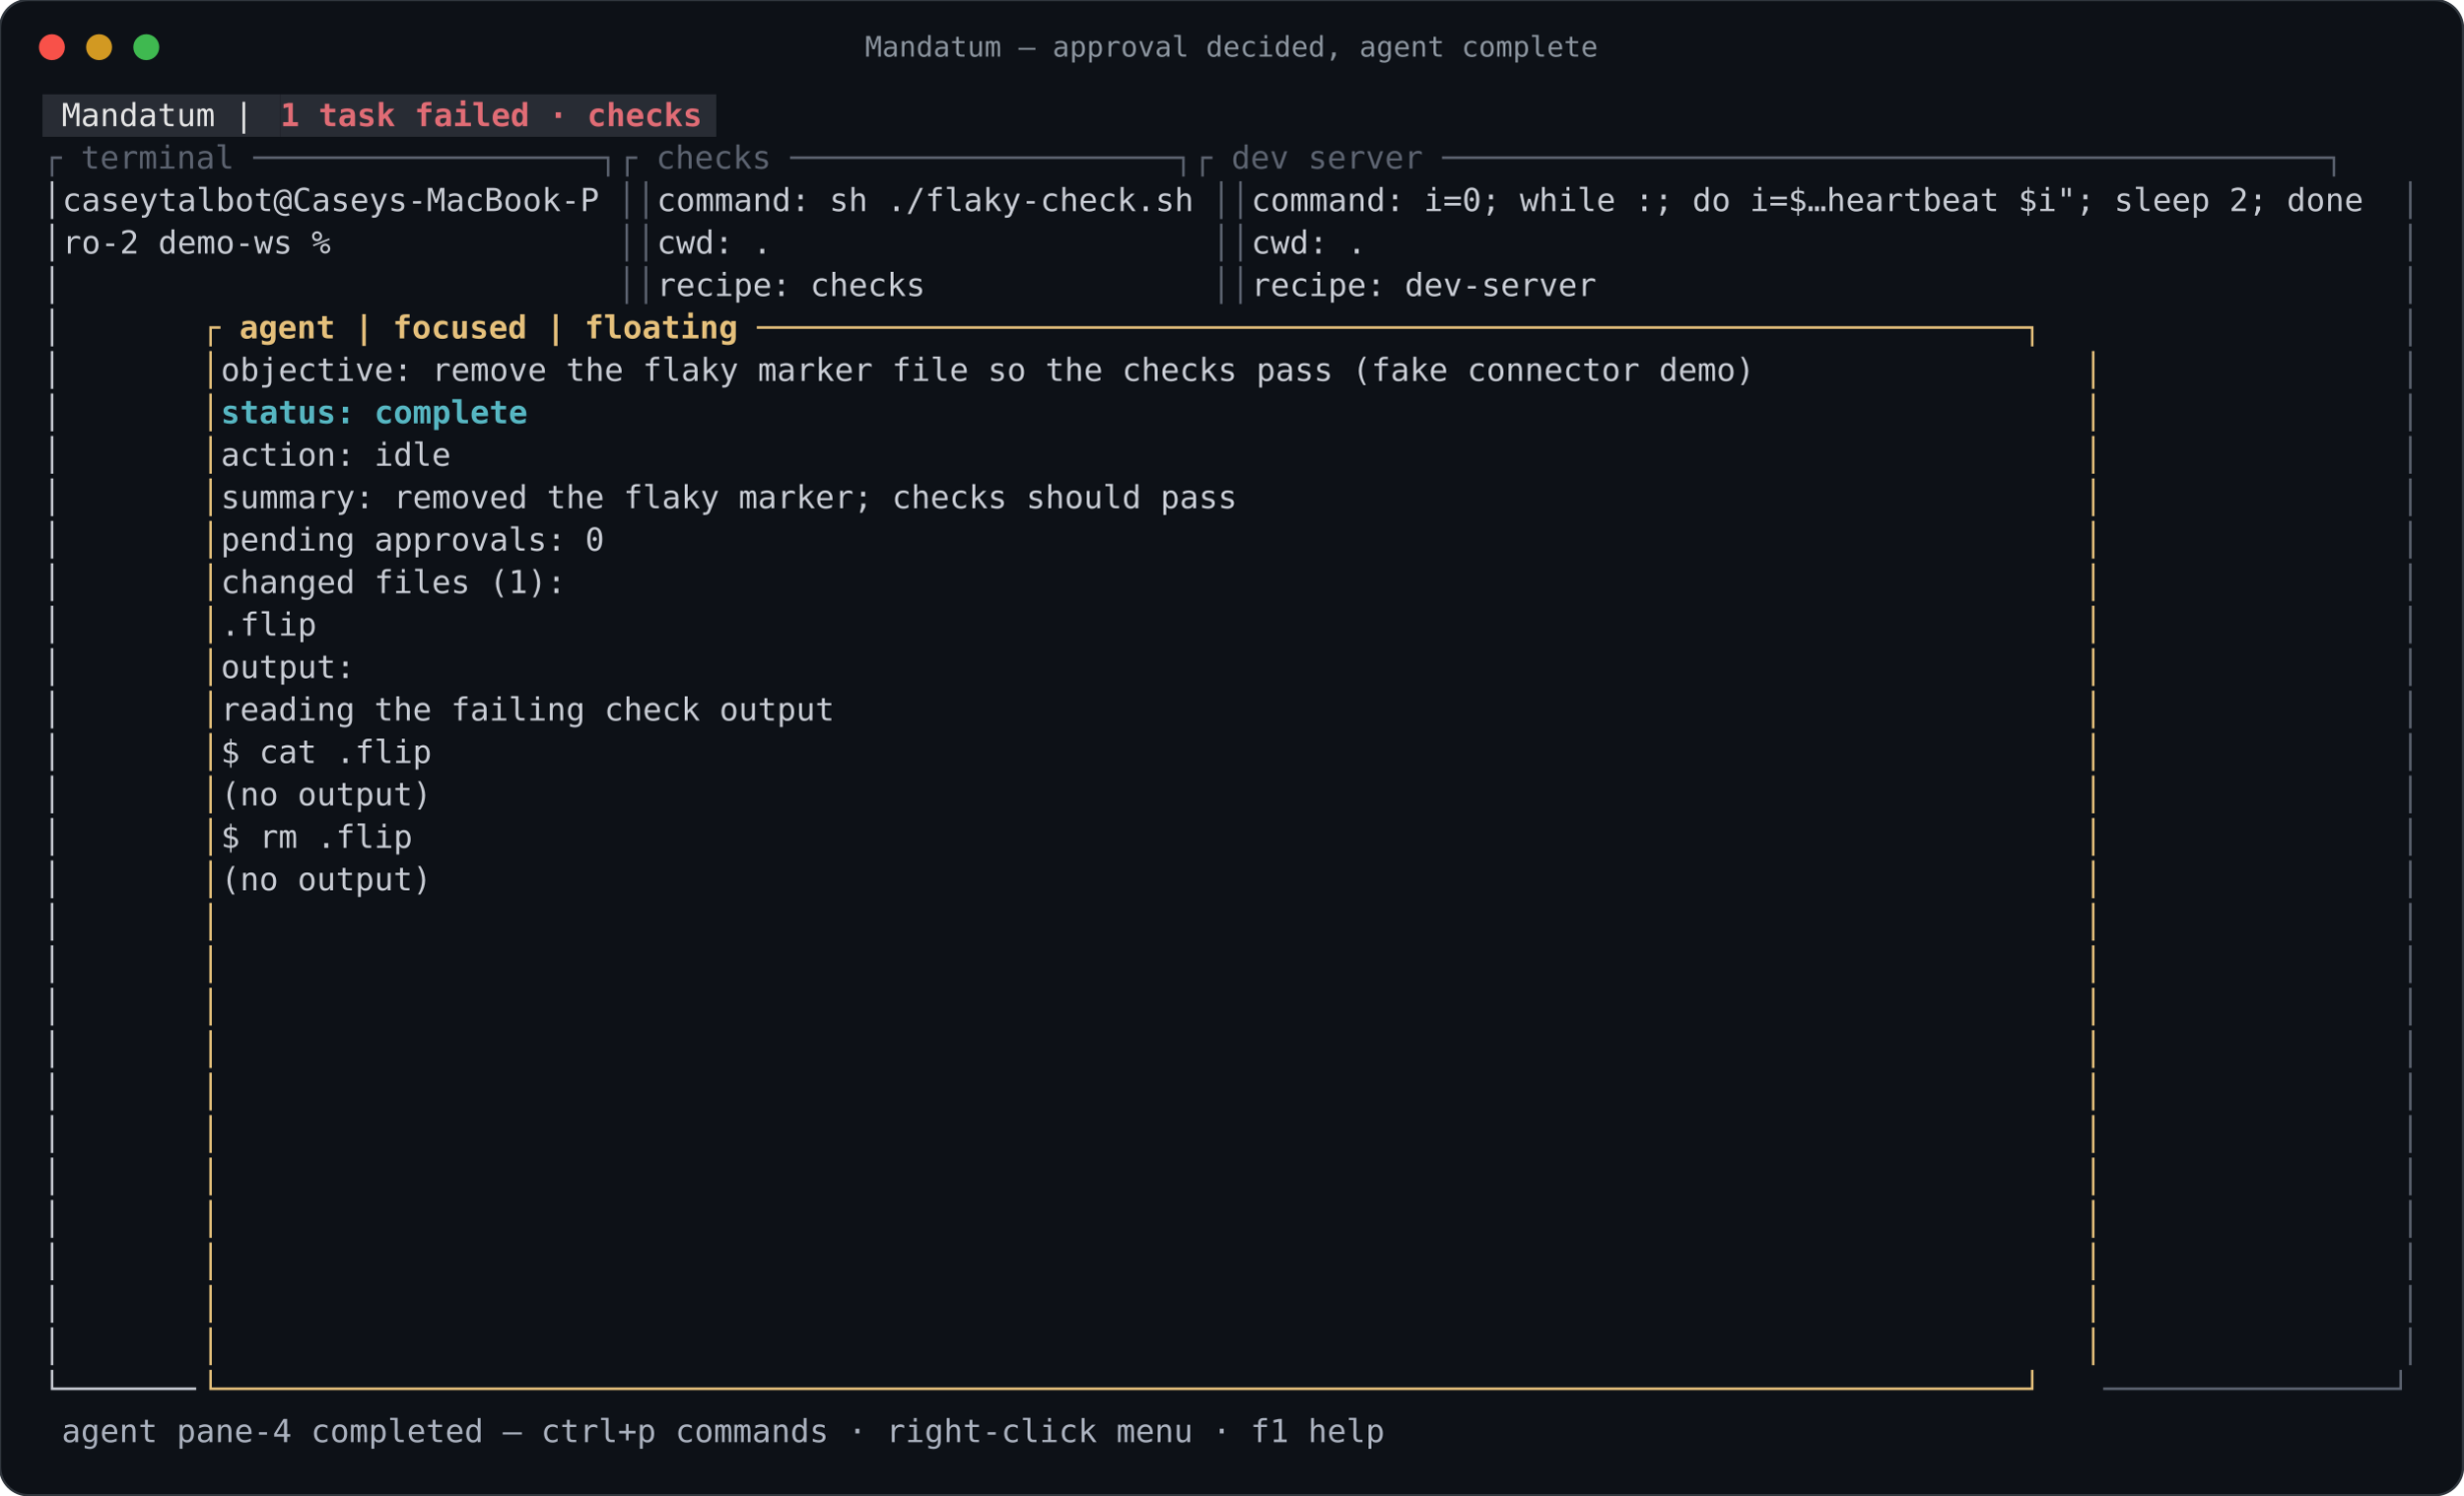
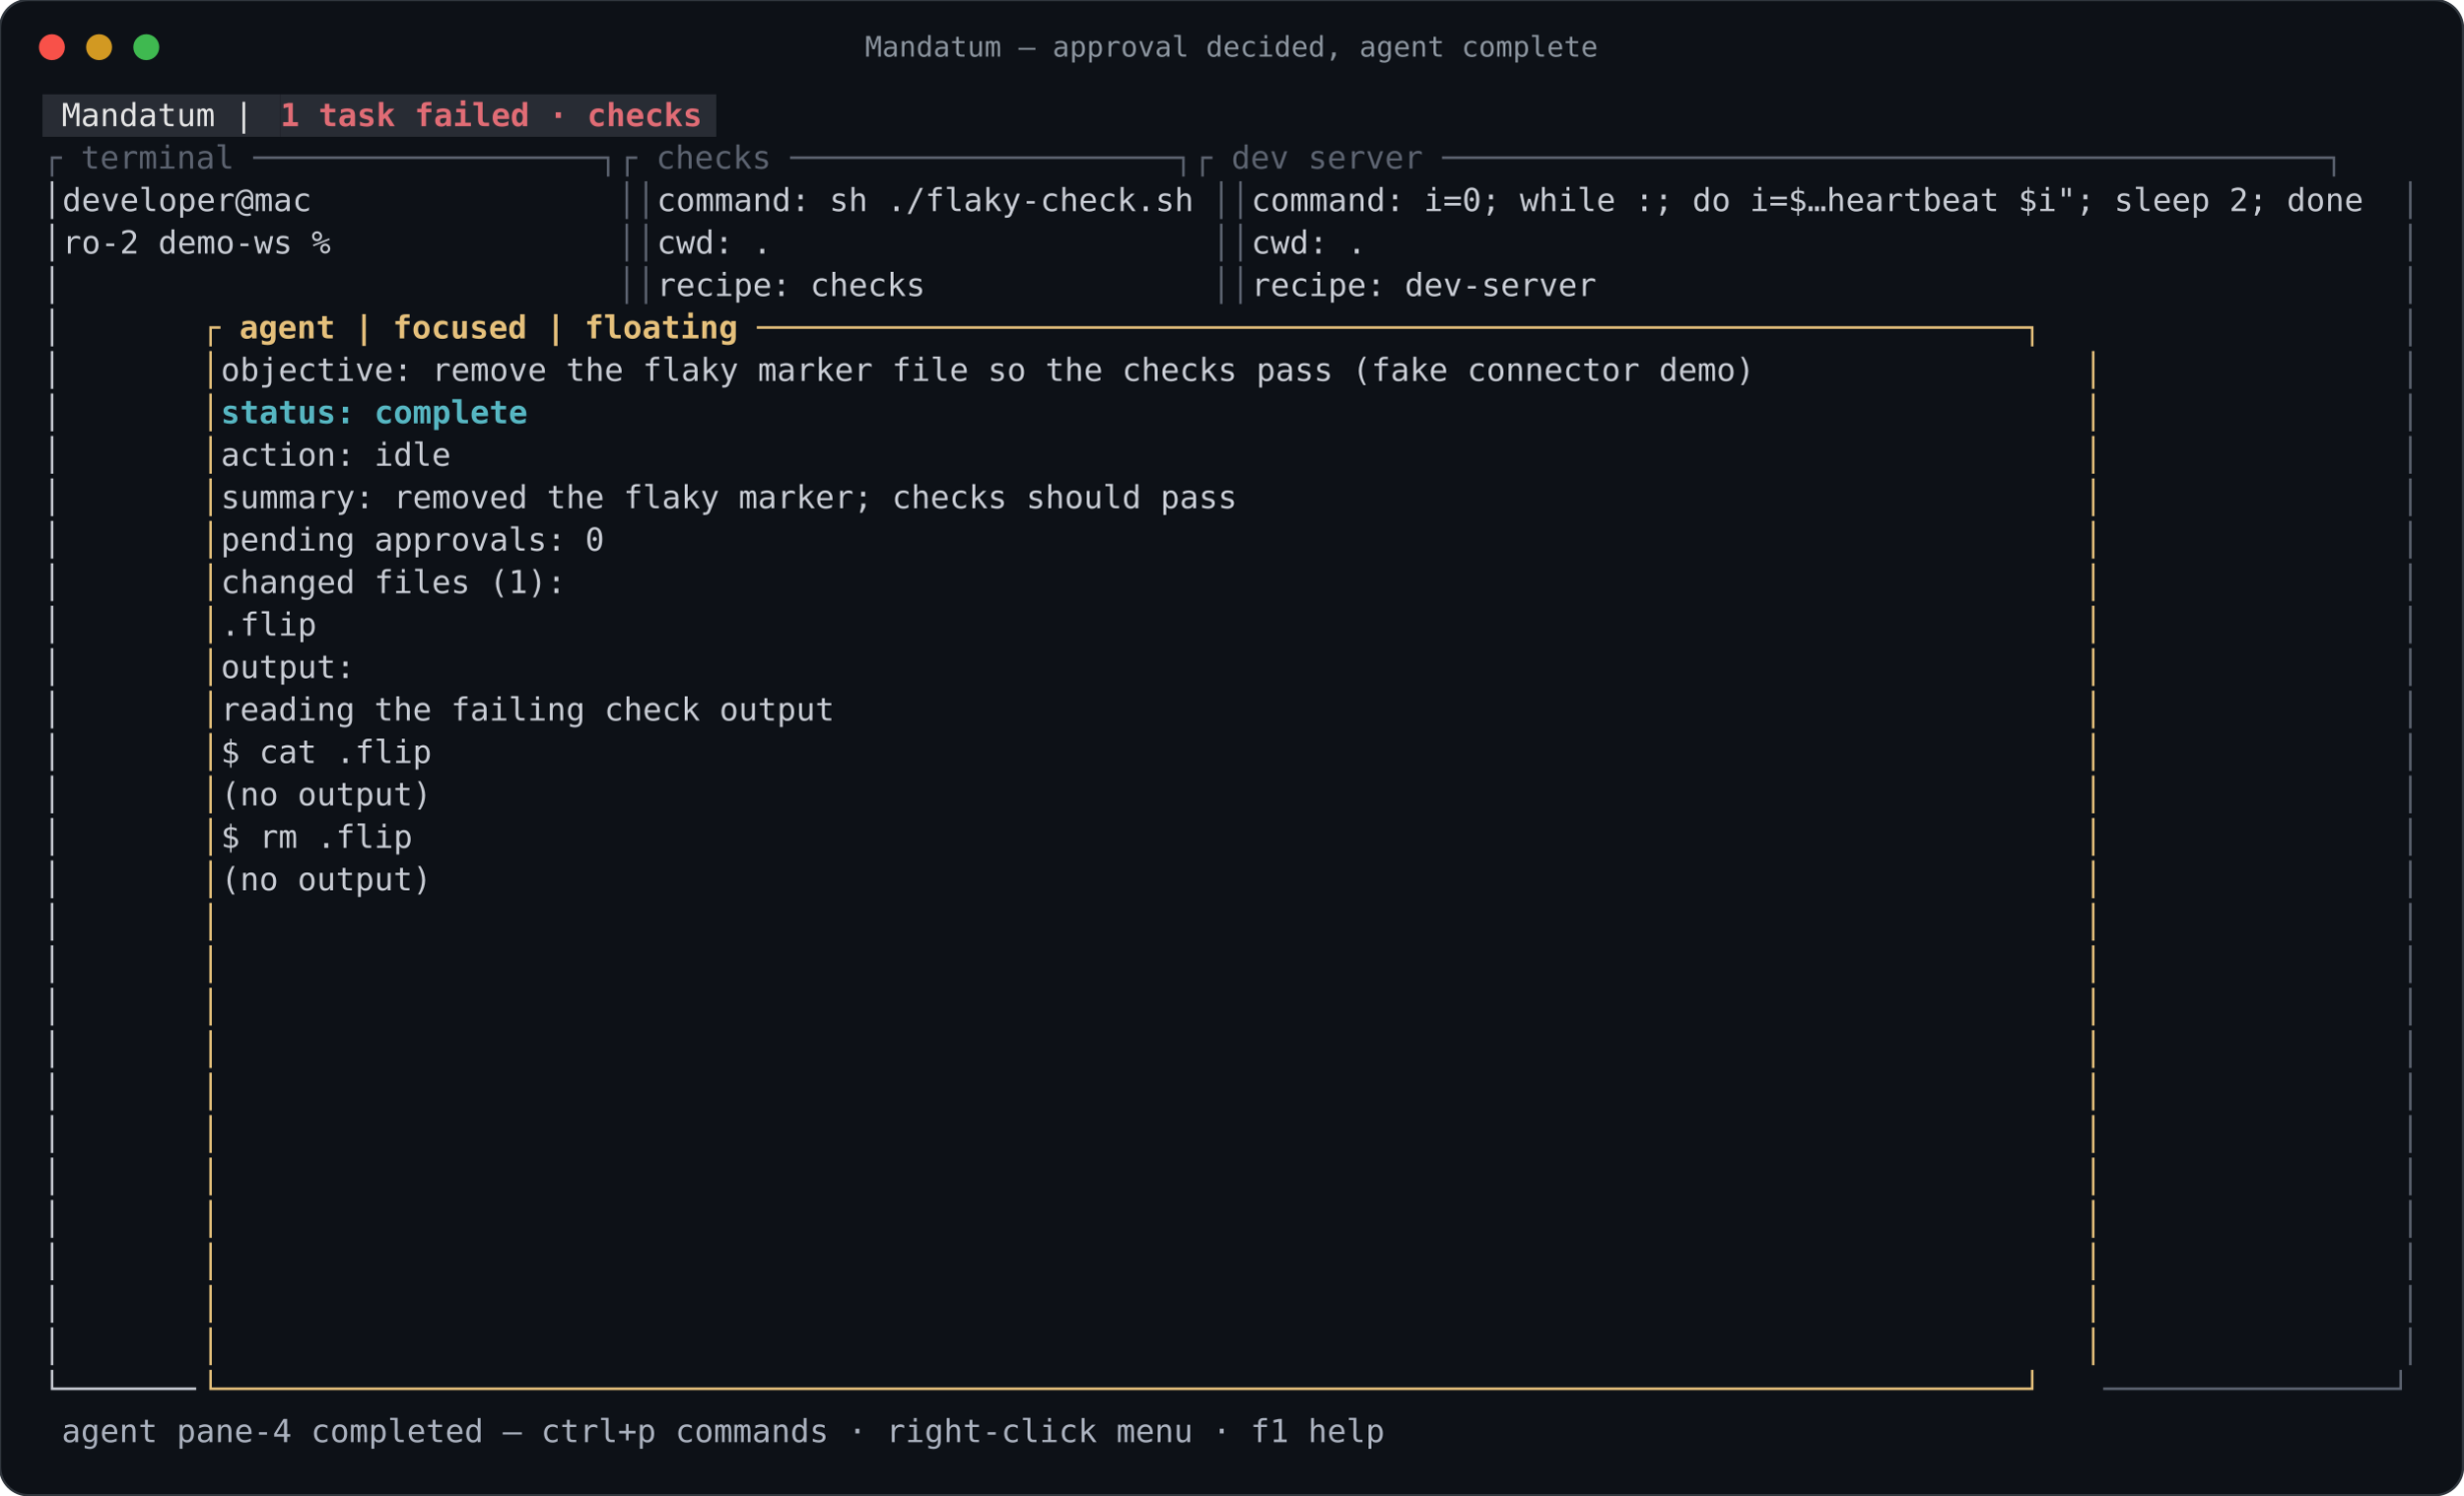
<svg xmlns="http://www.w3.org/2000/svg" viewBox="0 0 1044 634" width="1044" height="634" role="img" aria-label="Mandatum — approval decided, agent complete terminal frame">
  <rect width="1044" height="634" rx="12" fill="#0d1117" stroke="#30363d" stroke-width="1" />
  <circle cx="22" cy="20" r="5.5" fill="#f85149" />
  <circle cx="42" cy="20" r="5.5" fill="#d29922" />
  <circle cx="62" cy="20" r="5.5" fill="#3fb950" />
  <text x="522" y="24" text-anchor="middle" fill="#8b949e" font-family="ui-monospace,SFMono-Regular,Menlo,Consolas,monospace" font-size="12">Mandatum — approval decided, agent complete</text>
  <g font-family="ui-monospace,SFMono-Regular,Menlo,Consolas,monospace" font-size="13.5" xml:space="preserve">
    <rect x="18.0" y="40.0" width="100.8" height="18.0" fill="#282c34" />
    <rect x="118.8" y="40.0" width="184.8" height="18.0" fill="#282c34" />
    <text x="18.0" y="53.5" fill="#e6e6e6"> Mandatum | </text>
    <text x="118.8" y="53.5" fill="#e06c75" font-weight="bold">1 task failed · checks</text>
    <text x="18.0" y="71.5" fill="#5c6370">┌ terminal ──────────────────┐┌ checks ────────────────────┐┌ dev server ──────────────────────────────────────────────┐</text>
    <text x="18.0" y="89.5" fill="#c8ccd4">│</text>
-     <text x="26.4" y="89.5" fill="#c8ccd4">caseytalbot@Caseys-MacBook-P</text>
+     <text x="26.4" y="89.5" fill="#c8ccd4">developer@mac</text>
    <text x="261.6" y="89.5" fill="#5c6370">││</text>
    <text x="278.4" y="89.5" fill="#c8ccd4">command: sh ./flaky-check.sh</text>
    <text x="513.6" y="89.5" fill="#5c6370">││</text>
    <text x="530.4" y="89.5" fill="#c8ccd4">command: i=0; while :; do i=$…heartbeat $i"; sleep 2; done</text>
    <text x="1017.6" y="89.5" fill="#5c6370">│</text>
    <text x="18.0" y="107.5" fill="#c8ccd4">│</text>
    <text x="26.4" y="107.5" fill="#c8ccd4">ro-2 demo-ws % </text>
    <text x="261.6" y="107.5" fill="#5c6370">││</text>
    <text x="278.4" y="107.5" fill="#c8ccd4">cwd: .                      </text>
    <text x="513.6" y="107.5" fill="#5c6370">││</text>
    <text x="530.4" y="107.5" fill="#c8ccd4">cwd: .                                                    </text>
    <text x="1017.6" y="107.5" fill="#5c6370">│</text>
    <text x="18.0" y="125.5" fill="#c8ccd4">│</text>
    <text x="261.6" y="125.5" fill="#5c6370">││</text>
    <text x="278.4" y="125.5" fill="#c8ccd4">recipe: checks              </text>
    <text x="513.6" y="125.5" fill="#5c6370">││</text>
    <text x="530.4" y="125.5" fill="#c8ccd4">recipe: dev-server                                        </text>
    <text x="1017.6" y="125.5" fill="#5c6370">│</text>
    <text x="18.0" y="143.5" fill="#c8ccd4">│</text>
    <text x="85.2" y="143.5" fill="#e5c07b" font-weight="bold">┌ agent | focused | floating ──────────────────────────────────────────────────────────────────┐</text>
    <text x="1017.6" y="143.5" fill="#5c6370">│</text>
    <text x="18.0" y="161.5" fill="#c8ccd4">│</text>
    <text x="85.2" y="161.5" fill="#e5c07b" font-weight="bold">│</text>
    <text x="93.6" y="161.5" fill="#c8ccd4">objective: remove the flaky marker file so the checks pass (fake connector demo)              </text>
    <text x="883.2" y="161.5" fill="#e5c07b" font-weight="bold">│</text>
    <text x="1017.6" y="161.5" fill="#5c6370">│</text>
    <text x="18.0" y="179.5" fill="#c8ccd4">│</text>
    <text x="85.2" y="179.5" fill="#e5c07b" font-weight="bold">│</text>
    <text x="93.6" y="179.5" fill="#56b6c2" font-weight="bold">status: complete</text>
    <text x="883.2" y="179.5" fill="#e5c07b" font-weight="bold">│</text>
    <text x="1017.6" y="179.5" fill="#5c6370">│</text>
    <text x="18.0" y="197.5" fill="#c8ccd4">│</text>
    <text x="85.2" y="197.5" fill="#e5c07b" font-weight="bold">│</text>
    <text x="93.6" y="197.5" fill="#c8ccd4">action: idle                                                                                  </text>
    <text x="883.2" y="197.5" fill="#e5c07b" font-weight="bold">│</text>
    <text x="1017.6" y="197.5" fill="#5c6370">│</text>
    <text x="18.0" y="215.5" fill="#c8ccd4">│</text>
    <text x="85.2" y="215.5" fill="#e5c07b" font-weight="bold">│</text>
    <text x="93.6" y="215.5" fill="#c8ccd4">summary: removed the flaky marker; checks should pass                                         </text>
    <text x="883.2" y="215.5" fill="#e5c07b" font-weight="bold">│</text>
    <text x="1017.6" y="215.5" fill="#5c6370">│</text>
    <text x="18.0" y="233.5" fill="#c8ccd4">│</text>
    <text x="85.2" y="233.5" fill="#e5c07b" font-weight="bold">│</text>
    <text x="93.6" y="233.5" fill="#c8ccd4">pending approvals: 0                                                                          </text>
    <text x="883.2" y="233.5" fill="#e5c07b" font-weight="bold">│</text>
    <text x="1017.6" y="233.5" fill="#5c6370">│</text>
    <text x="18.0" y="251.5" fill="#c8ccd4">│</text>
    <text x="85.2" y="251.5" fill="#e5c07b" font-weight="bold">│</text>
    <text x="93.6" y="251.5" fill="#c8ccd4">changed files (1):                                                                            </text>
    <text x="883.2" y="251.5" fill="#e5c07b" font-weight="bold">│</text>
    <text x="1017.6" y="251.5" fill="#5c6370">│</text>
    <text x="18.0" y="269.5" fill="#c8ccd4">│</text>
    <text x="85.2" y="269.5" fill="#e5c07b" font-weight="bold">│</text>
    <text x="93.6" y="269.5" fill="#c8ccd4">.flip                                                                                         </text>
    <text x="883.2" y="269.5" fill="#e5c07b" font-weight="bold">│</text>
    <text x="1017.6" y="269.5" fill="#5c6370">│</text>
    <text x="18.0" y="287.5" fill="#c8ccd4">│</text>
    <text x="85.2" y="287.5" fill="#e5c07b" font-weight="bold">│</text>
    <text x="93.6" y="287.5" fill="#c8ccd4">output:                                                                                       </text>
    <text x="883.2" y="287.5" fill="#e5c07b" font-weight="bold">│</text>
    <text x="1017.6" y="287.5" fill="#5c6370">│</text>
    <text x="18.0" y="305.5" fill="#c8ccd4">│</text>
    <text x="85.2" y="305.5" fill="#e5c07b" font-weight="bold">│</text>
    <text x="93.6" y="305.5" fill="#c8ccd4">reading the failing check output                                                              </text>
    <text x="883.2" y="305.5" fill="#e5c07b" font-weight="bold">│</text>
    <text x="1017.6" y="305.5" fill="#5c6370">│</text>
    <text x="18.0" y="323.5" fill="#c8ccd4">│</text>
    <text x="85.2" y="323.5" fill="#e5c07b" font-weight="bold">│</text>
    <text x="93.6" y="323.5" fill="#c8ccd4">$ cat .flip                                                                                   </text>
    <text x="883.2" y="323.5" fill="#e5c07b" font-weight="bold">│</text>
    <text x="1017.6" y="323.5" fill="#5c6370">│</text>
    <text x="18.0" y="341.5" fill="#c8ccd4">│</text>
    <text x="85.2" y="341.5" fill="#e5c07b" font-weight="bold">│</text>
    <text x="93.6" y="341.5" fill="#c8ccd4">(no output)                                                                                   </text>
    <text x="883.2" y="341.5" fill="#e5c07b" font-weight="bold">│</text>
    <text x="1017.6" y="341.5" fill="#5c6370">│</text>
    <text x="18.0" y="359.5" fill="#c8ccd4">│</text>
    <text x="85.2" y="359.5" fill="#e5c07b" font-weight="bold">│</text>
    <text x="93.6" y="359.5" fill="#c8ccd4">$ rm .flip                                                                                    </text>
    <text x="883.2" y="359.5" fill="#e5c07b" font-weight="bold">│</text>
    <text x="1017.6" y="359.5" fill="#5c6370">│</text>
    <text x="18.0" y="377.5" fill="#c8ccd4">│</text>
    <text x="85.2" y="377.5" fill="#e5c07b" font-weight="bold">│</text>
    <text x="93.6" y="377.5" fill="#c8ccd4">(no output)                                                                                   </text>
    <text x="883.2" y="377.5" fill="#e5c07b" font-weight="bold">│</text>
    <text x="1017.6" y="377.5" fill="#5c6370">│</text>
    <text x="18.0" y="395.5" fill="#c8ccd4">│</text>
    <text x="85.2" y="395.5" fill="#e5c07b" font-weight="bold">│</text>
    <text x="883.2" y="395.5" fill="#e5c07b" font-weight="bold">│</text>
    <text x="1017.6" y="395.5" fill="#5c6370">│</text>
    <text x="18.0" y="413.5" fill="#c8ccd4">│</text>
    <text x="85.2" y="413.5" fill="#e5c07b" font-weight="bold">│</text>
    <text x="883.2" y="413.5" fill="#e5c07b" font-weight="bold">│</text>
    <text x="1017.6" y="413.5" fill="#5c6370">│</text>
    <text x="18.0" y="431.5" fill="#c8ccd4">│</text>
    <text x="85.2" y="431.5" fill="#e5c07b" font-weight="bold">│</text>
    <text x="883.2" y="431.5" fill="#e5c07b" font-weight="bold">│</text>
    <text x="1017.6" y="431.5" fill="#5c6370">│</text>
    <text x="18.0" y="449.5" fill="#c8ccd4">│</text>
    <text x="85.2" y="449.5" fill="#e5c07b" font-weight="bold">│</text>
    <text x="883.2" y="449.5" fill="#e5c07b" font-weight="bold">│</text>
    <text x="1017.6" y="449.5" fill="#5c6370">│</text>
    <text x="18.0" y="467.5" fill="#c8ccd4">│</text>
    <text x="85.2" y="467.5" fill="#e5c07b" font-weight="bold">│</text>
    <text x="883.2" y="467.5" fill="#e5c07b" font-weight="bold">│</text>
    <text x="1017.6" y="467.5" fill="#5c6370">│</text>
    <text x="18.0" y="485.5" fill="#c8ccd4">│</text>
    <text x="85.2" y="485.5" fill="#e5c07b" font-weight="bold">│</text>
    <text x="883.2" y="485.5" fill="#e5c07b" font-weight="bold">│</text>
    <text x="1017.6" y="485.5" fill="#5c6370">│</text>
    <text x="18.0" y="503.5" fill="#c8ccd4">│</text>
    <text x="85.2" y="503.5" fill="#e5c07b" font-weight="bold">│</text>
    <text x="883.2" y="503.5" fill="#e5c07b" font-weight="bold">│</text>
    <text x="1017.6" y="503.5" fill="#5c6370">│</text>
    <text x="18.0" y="521.5" fill="#c8ccd4">│</text>
    <text x="85.2" y="521.5" fill="#e5c07b" font-weight="bold">│</text>
    <text x="883.2" y="521.5" fill="#e5c07b" font-weight="bold">│</text>
    <text x="1017.6" y="521.5" fill="#5c6370">│</text>
    <text x="18.0" y="539.5" fill="#c8ccd4">│</text>
    <text x="85.2" y="539.5" fill="#e5c07b" font-weight="bold">│</text>
    <text x="883.2" y="539.5" fill="#e5c07b" font-weight="bold">│</text>
    <text x="1017.6" y="539.5" fill="#5c6370">│</text>
    <text x="18.0" y="557.5" fill="#c8ccd4">│</text>
    <text x="85.2" y="557.5" fill="#e5c07b" font-weight="bold">│</text>
    <text x="883.2" y="557.5" fill="#e5c07b" font-weight="bold">│</text>
    <text x="1017.6" y="557.5" fill="#5c6370">│</text>
    <text x="18.0" y="575.5" fill="#c8ccd4">│</text>
    <text x="85.2" y="575.5" fill="#e5c07b" font-weight="bold">│</text>
    <text x="883.2" y="575.5" fill="#e5c07b" font-weight="bold">│</text>
    <text x="1017.6" y="575.5" fill="#5c6370">│</text>
    <text x="18.0" y="593.5" fill="#c8ccd4">└───────</text>
    <text x="85.2" y="593.5" fill="#e5c07b" font-weight="bold">└──────────────────────────────────────────────────────────────────────────────────────────────┘</text>
    <text x="891.6" y="593.5" fill="#5c6370">───────────────┘</text>
    <text x="18.0" y="611.5" fill="#abb2bf"> agent pane-4 completed — ctrl+p commands · right-click menu · f1 help</text>
  </g>
</svg>
